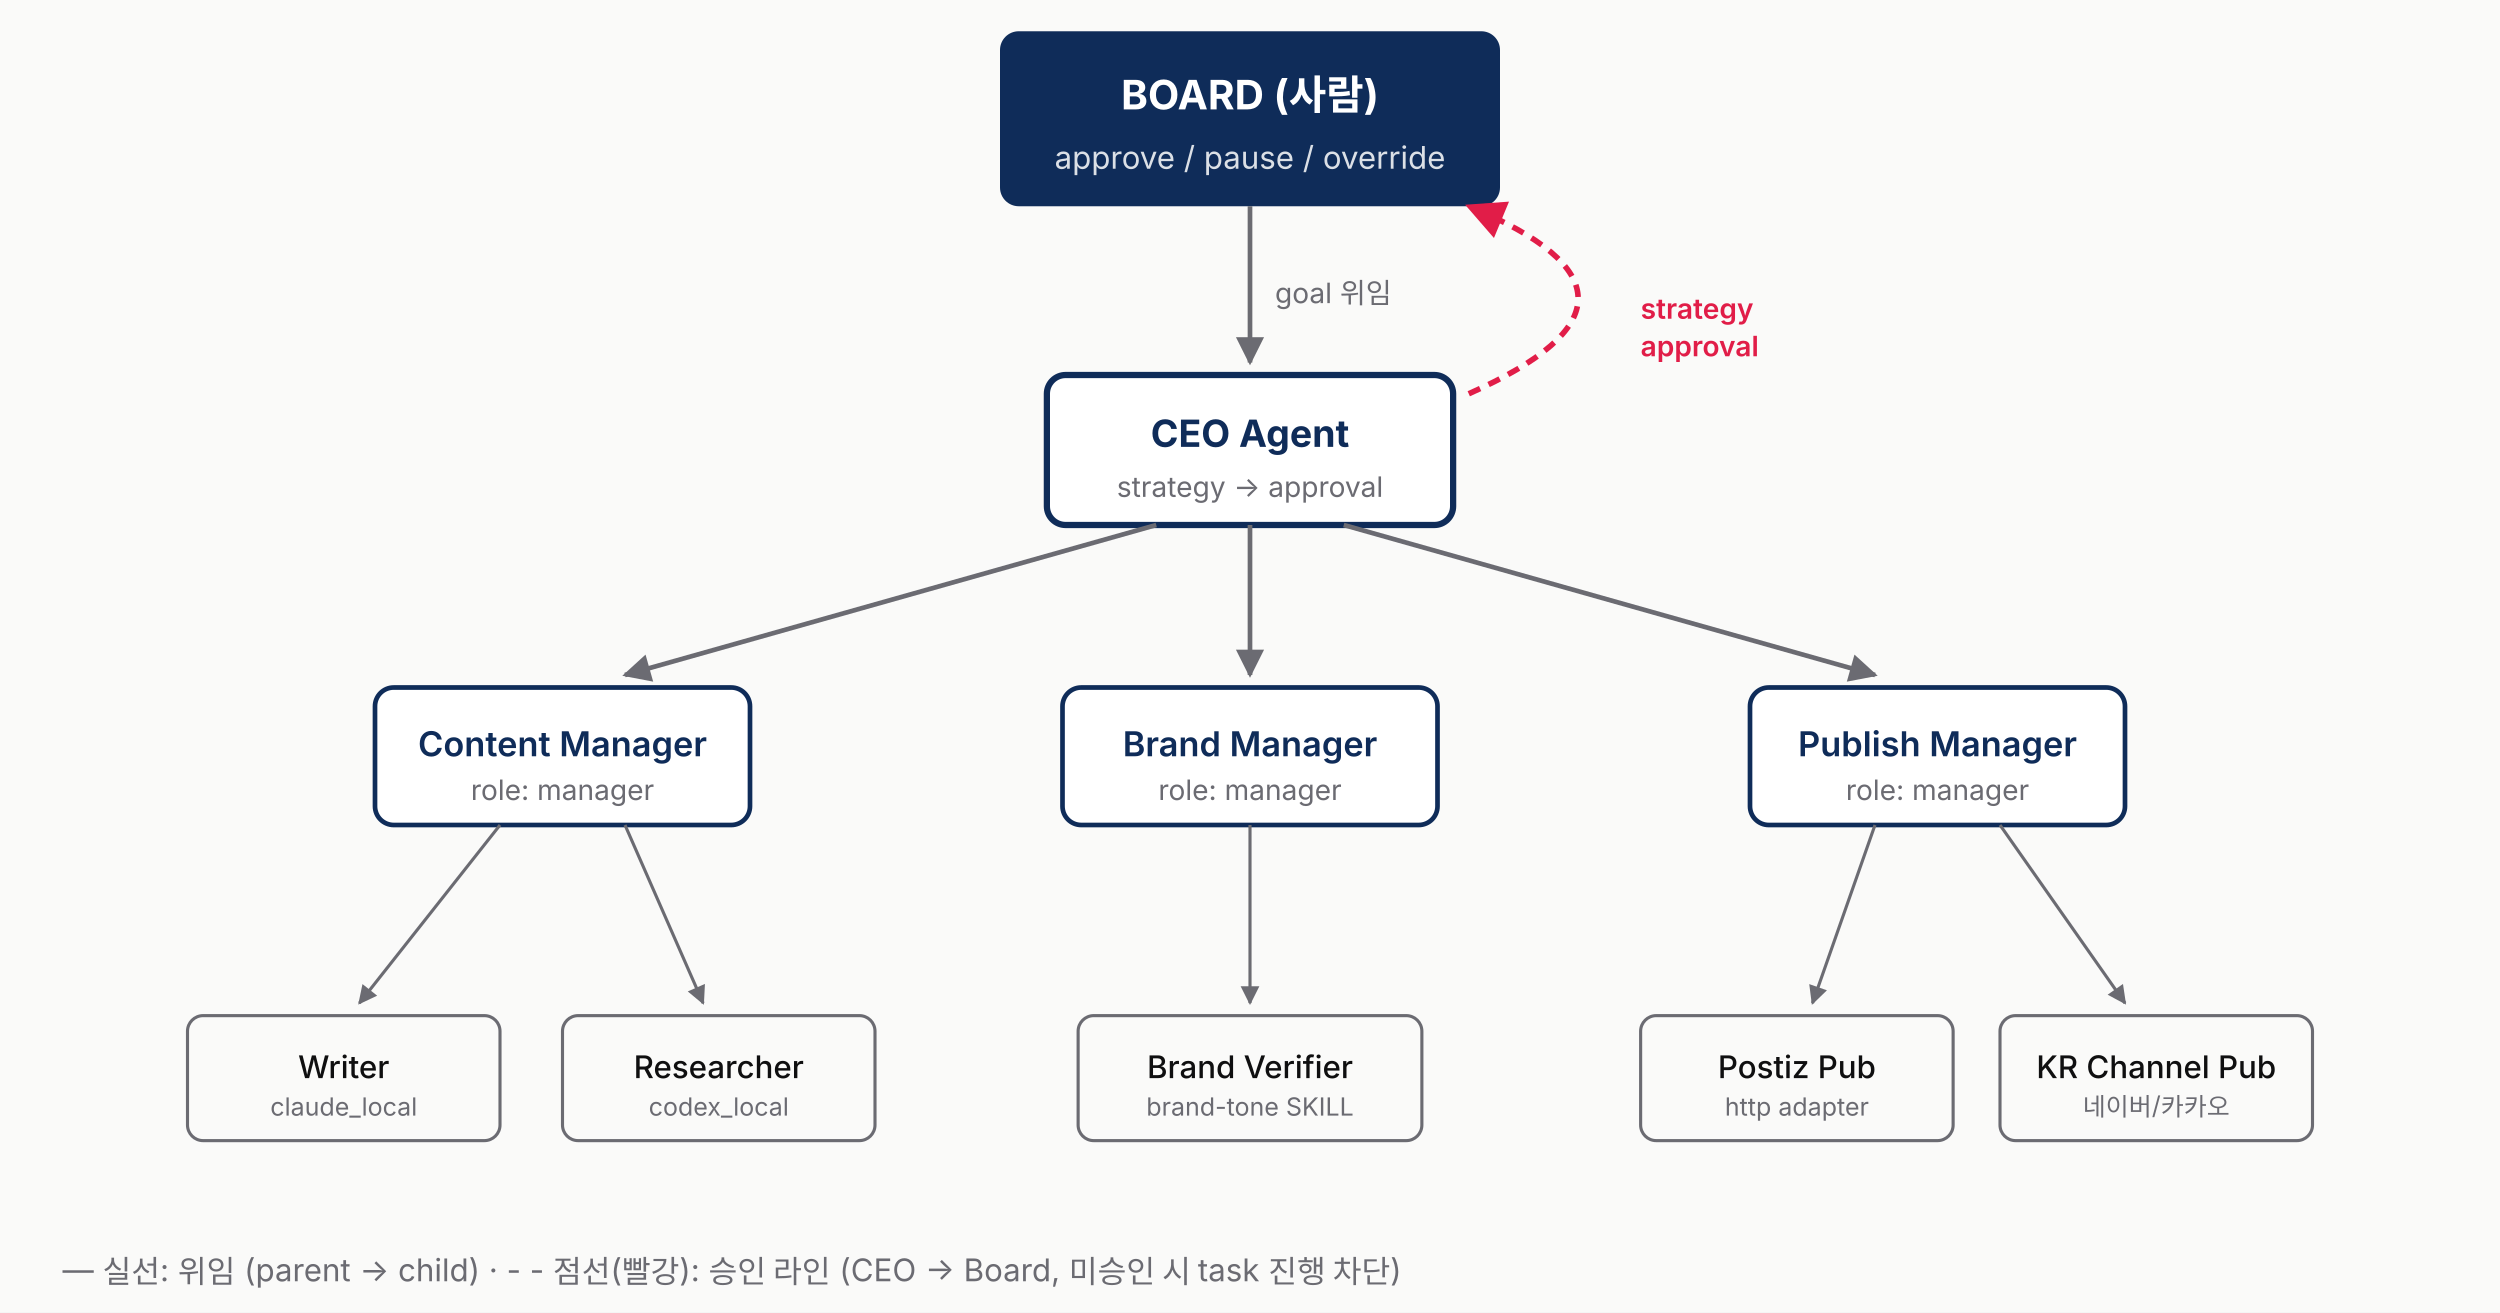
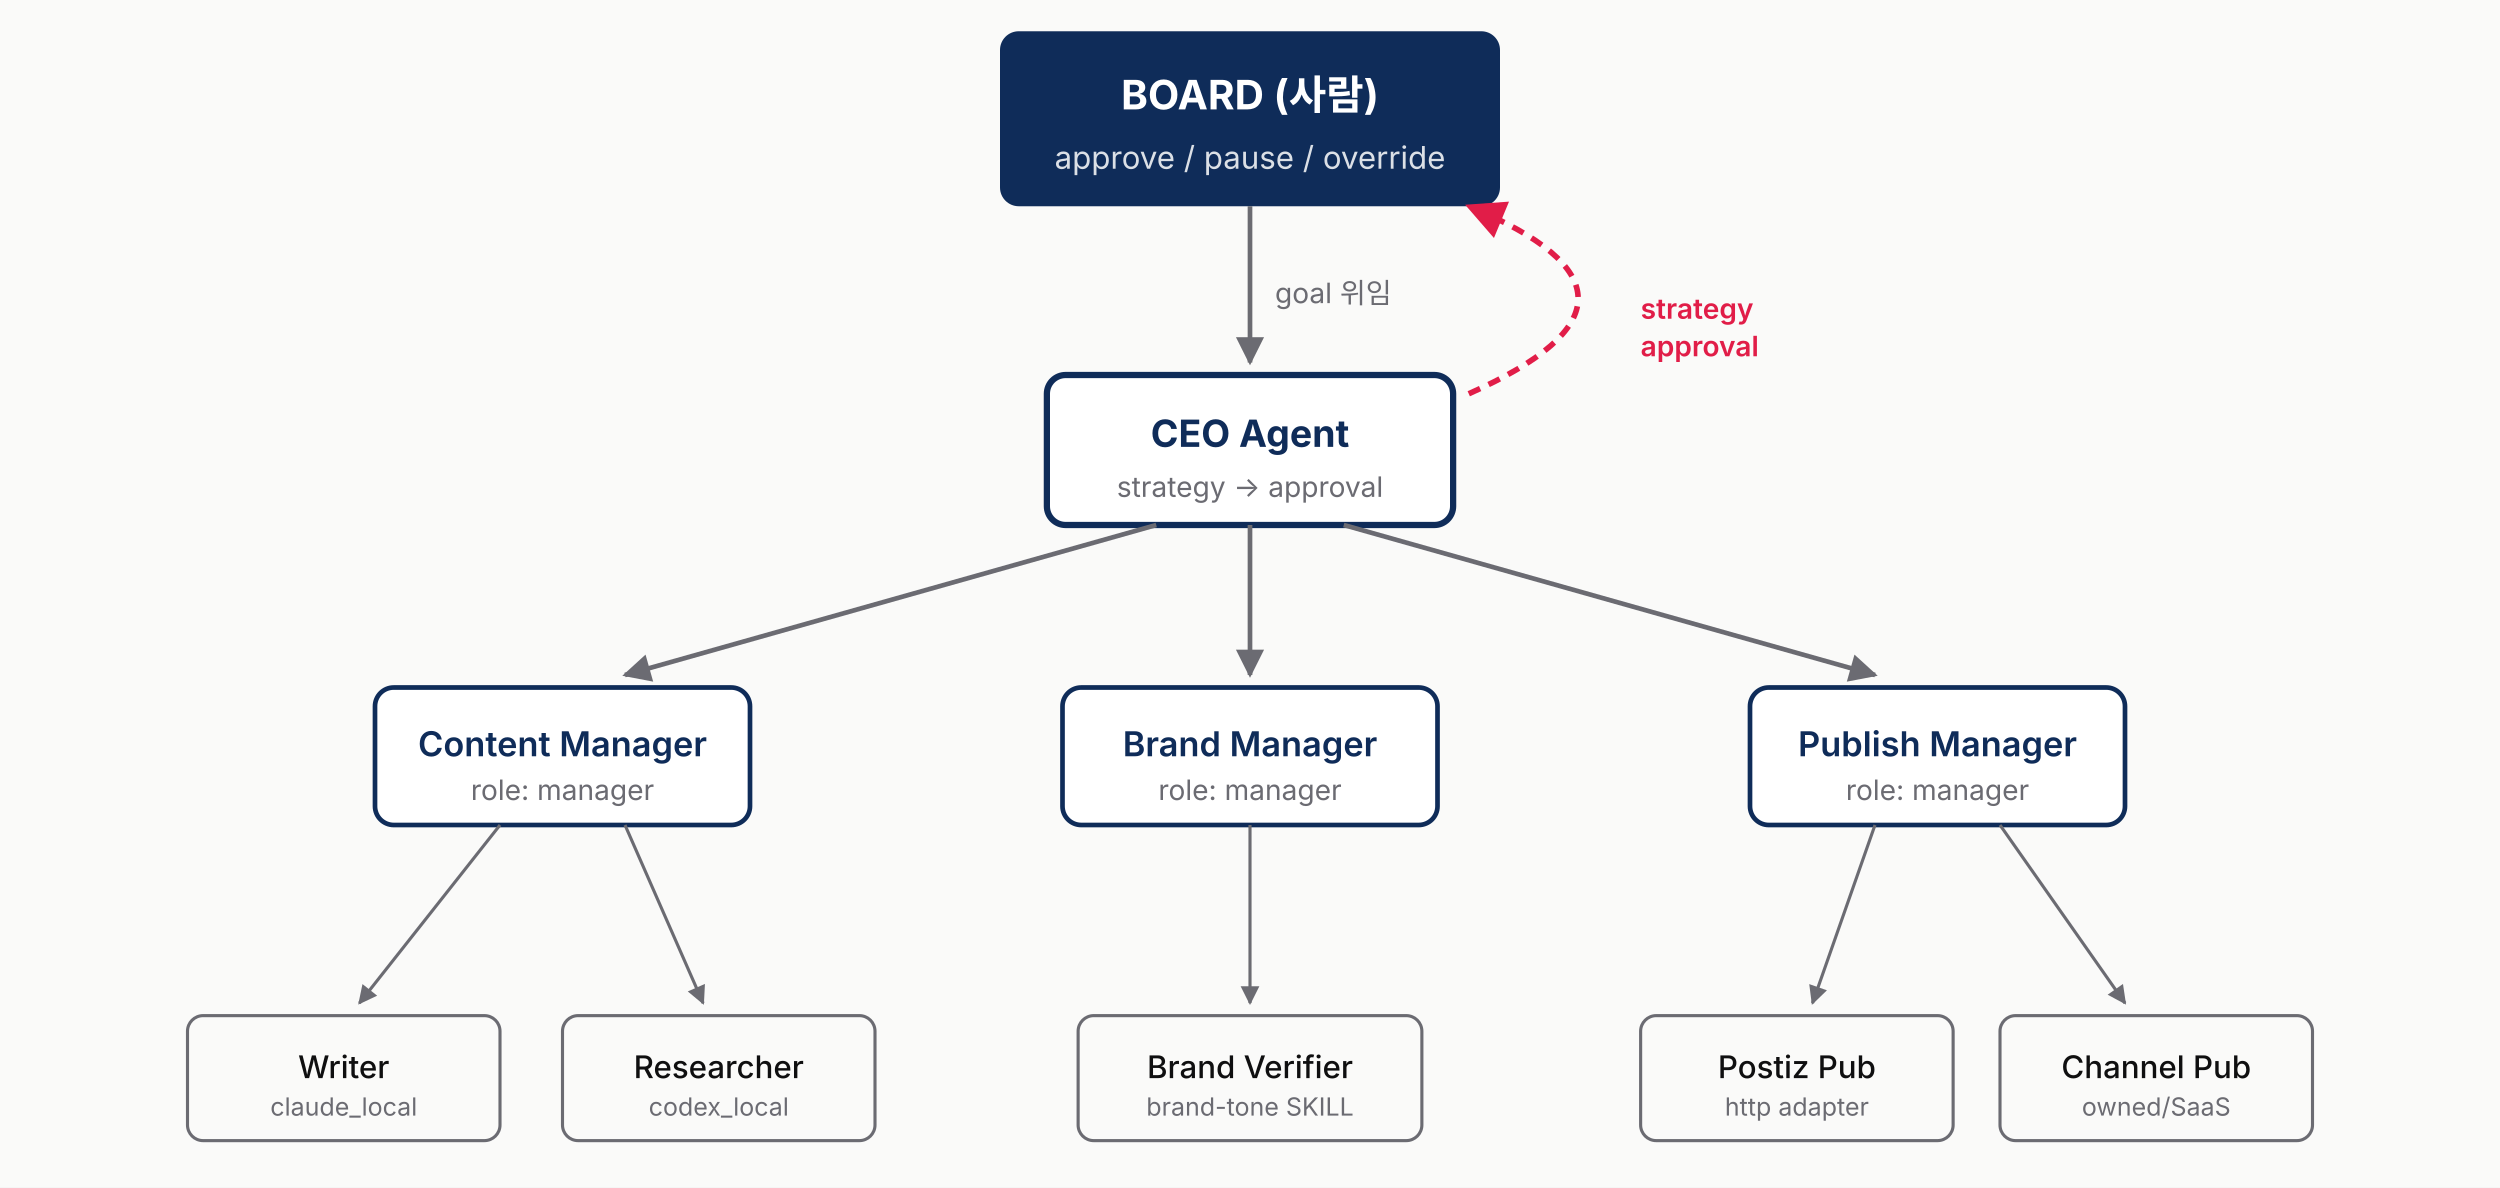
- <svg xmlns="http://www.w3.org/2000/svg" viewBox="0 70 800 420" font-family="-apple-system, 'Segoe UI', 'Noto Sans KR', sans-serif">
+ <svg xmlns="http://www.w3.org/2000/svg" viewBox="0 70 800 380" font-family="-apple-system, 'Segoe UI', 'Noto Sans KR', sans-serif">
  <defs>
    <marker id="arrow-oc" viewBox="0 0 10 10" refX="9" refY="5" markerWidth="6" markerHeight="6" orient="auto">
      <path d="M0,0 L10,5 L0,10 z" fill="#6B6B72" />
    </marker>
    <marker id="arrow-approve" viewBox="0 0 10 10" refX="9" refY="5" markerWidth="7" markerHeight="7" orient="auto">
      <path d="M0,0 L10,5 L0,10 z" fill="#E11D48" />
    </marker>
  </defs>
-   <rect x="0" y="70" width="800" height="420" fill="#FAFAF9" />
+   <rect x="0" y="70" width="800" height="380" fill="#FAFAF9" />
  <g>
    <rect x="320" y="80" width="160" height="56" rx="6" fill="#0F2C59" />
    <text x="400" y="105" font-size="13" font-weight="700" text-anchor="middle" fill="#FFFFFF">BOARD (사람)</text>
    <text x="400" y="124" font-size="10" text-anchor="middle" fill="#FFFFFF" opacity="0.85">approve / pause / override</text>
  </g>
  <g>
    <rect x="335" y="190" width="130" height="48" rx="6" fill="#FFFFFF" stroke="#0F2C59" stroke-width="2" />
    <text x="400" y="213" font-size="12" font-weight="700" text-anchor="middle" fill="#0F2C59">CEO Agent</text>
    <text x="400" y="229" font-size="9" text-anchor="middle" fill="#6B6B72">strategy → approval</text>
  </g>
  <line x1="400" y1="136" x2="400" y2="186" stroke="#6B6B72" stroke-width="1.5" marker-end="url(#arrow-oc)" />
  <text x="408" y="167" font-size="9" fill="#6B6B72">goal 위임</text>
  <path d="M 470 196 Q 540 165 470 136" fill="none" stroke="#E11D48" stroke-width="1.8" marker-end="url(#arrow-approve)" stroke-dasharray="4 3" />
  <text x="525" y="172" font-size="9" font-weight="600" fill="#E11D48">strategy</text>
  <text x="525" y="184" font-size="9" font-weight="600" fill="#E11D48">approval</text>
  <g>
    <rect x="120" y="290" width="120" height="44" rx="6" fill="#FFFFFF" stroke="#0F2C59" stroke-width="1.5" />
    <text x="180" y="312" font-size="11" font-weight="600" text-anchor="middle" fill="#0F2C59">Content Manager</text>
    <text x="180" y="326" font-size="9" text-anchor="middle" fill="#6B6B72">role: manager</text>
  </g>
  <g>
    <rect x="340" y="290" width="120" height="44" rx="6" fill="#FFFFFF" stroke="#0F2C59" stroke-width="1.5" />
    <text x="400" y="312" font-size="11" font-weight="600" text-anchor="middle" fill="#0F2C59">Brand Manager</text>
    <text x="400" y="326" font-size="9" text-anchor="middle" fill="#6B6B72">role: manager</text>
  </g>
  <g>
    <rect x="560" y="290" width="120" height="44" rx="6" fill="#FFFFFF" stroke="#0F2C59" stroke-width="1.5" />
    <text x="620" y="312" font-size="11" font-weight="600" text-anchor="middle" fill="#0F2C59">Publish Manager</text>
    <text x="620" y="326" font-size="9" text-anchor="middle" fill="#6B6B72">role: manager</text>
  </g>
  <line x1="370" y1="238" x2="200" y2="286" stroke="#6B6B72" stroke-width="1.5" marker-end="url(#arrow-oc)" />
  <line x1="400" y1="238" x2="400" y2="286" stroke="#6B6B72" stroke-width="1.5" marker-end="url(#arrow-oc)" />
  <line x1="430" y1="238" x2="600" y2="286" stroke="#6B6B72" stroke-width="1.5" marker-end="url(#arrow-oc)" />
  <g>
    <rect x="60" y="395" width="100" height="40" rx="5" fill="#FAFAF9" stroke="#6B6B72" stroke-width="1" />
    <text x="110" y="415" font-size="10" font-weight="500" text-anchor="middle" fill="#0F0F10">Writer</text>
    <text x="110" y="427" font-size="8" text-anchor="middle" fill="#6B6B72">claude_local</text>
  </g>
  <g>
    <rect x="180" y="395" width="100" height="40" rx="5" fill="#FAFAF9" stroke="#6B6B72" stroke-width="1" />
    <text x="230" y="415" font-size="10" font-weight="500" text-anchor="middle" fill="#0F0F10">Researcher</text>
    <text x="230" y="427" font-size="8" text-anchor="middle" fill="#6B6B72">codex_local</text>
  </g>
  <line x1="160" y1="334" x2="115" y2="391" stroke="#6B6B72" stroke-width="1" marker-end="url(#arrow-oc)" />
  <line x1="200" y1="334" x2="225" y2="391" stroke="#6B6B72" stroke-width="1" marker-end="url(#arrow-oc)" />
  <g>
    <rect x="345" y="395" width="110" height="40" rx="5" fill="#FAFAF9" stroke="#6B6B72" stroke-width="1" />
    <text x="400" y="415" font-size="10" font-weight="500" text-anchor="middle" fill="#0F0F10">Brand Verifier</text>
    <text x="400" y="427" font-size="8" text-anchor="middle" fill="#6B6B72">brand-tone SKILL</text>
  </g>
  <line x1="400" y1="334" x2="400" y2="391" stroke="#6B6B72" stroke-width="1" marker-end="url(#arrow-oc)" />
  <g>
    <rect x="525" y="395" width="100" height="40" rx="5" fill="#FAFAF9" stroke="#6B6B72" stroke-width="1" />
    <text x="575" y="415" font-size="10" font-weight="500" text-anchor="middle" fill="#0F0F10">Postiz Pub</text>
    <text x="575" y="427" font-size="8" text-anchor="middle" fill="#6B6B72">http adapter</text>
  </g>
  <g>
    <rect x="640" y="395" width="100" height="40" rx="5" fill="#FAFAF9" stroke="#6B6B72" stroke-width="1" />
-     <text x="690" y="415" font-size="10" font-weight="500" text-anchor="middle" fill="#0F0F10">KR Channel Pub</text>
-     <text x="690" y="427" font-size="8" text-anchor="middle" fill="#6B6B72">네이버/카카오</text>
+     <text x="690" y="415" font-size="10" font-weight="500" text-anchor="middle" fill="#0F0F10">Channel Pub</text>
+     <text x="690" y="427" font-size="8" text-anchor="middle" fill="#6B6B72">owned/SaaS</text>
  </g>
  <line x1="600" y1="334" x2="580" y2="391" stroke="#6B6B72" stroke-width="1" marker-end="url(#arrow-oc)" />
  <line x1="640" y1="334" x2="680" y2="391" stroke="#6B6B72" stroke-width="1" marker-end="url(#arrow-oc)" />
-   <text x="20" y="480" font-size="10" fill="#6B6B72">— 실선: 위임 (parent → child) · - - 점선(빨강): 승인 라인 (CEO → Board, 미승인 시 task 진행 차단)</text>
</svg>
